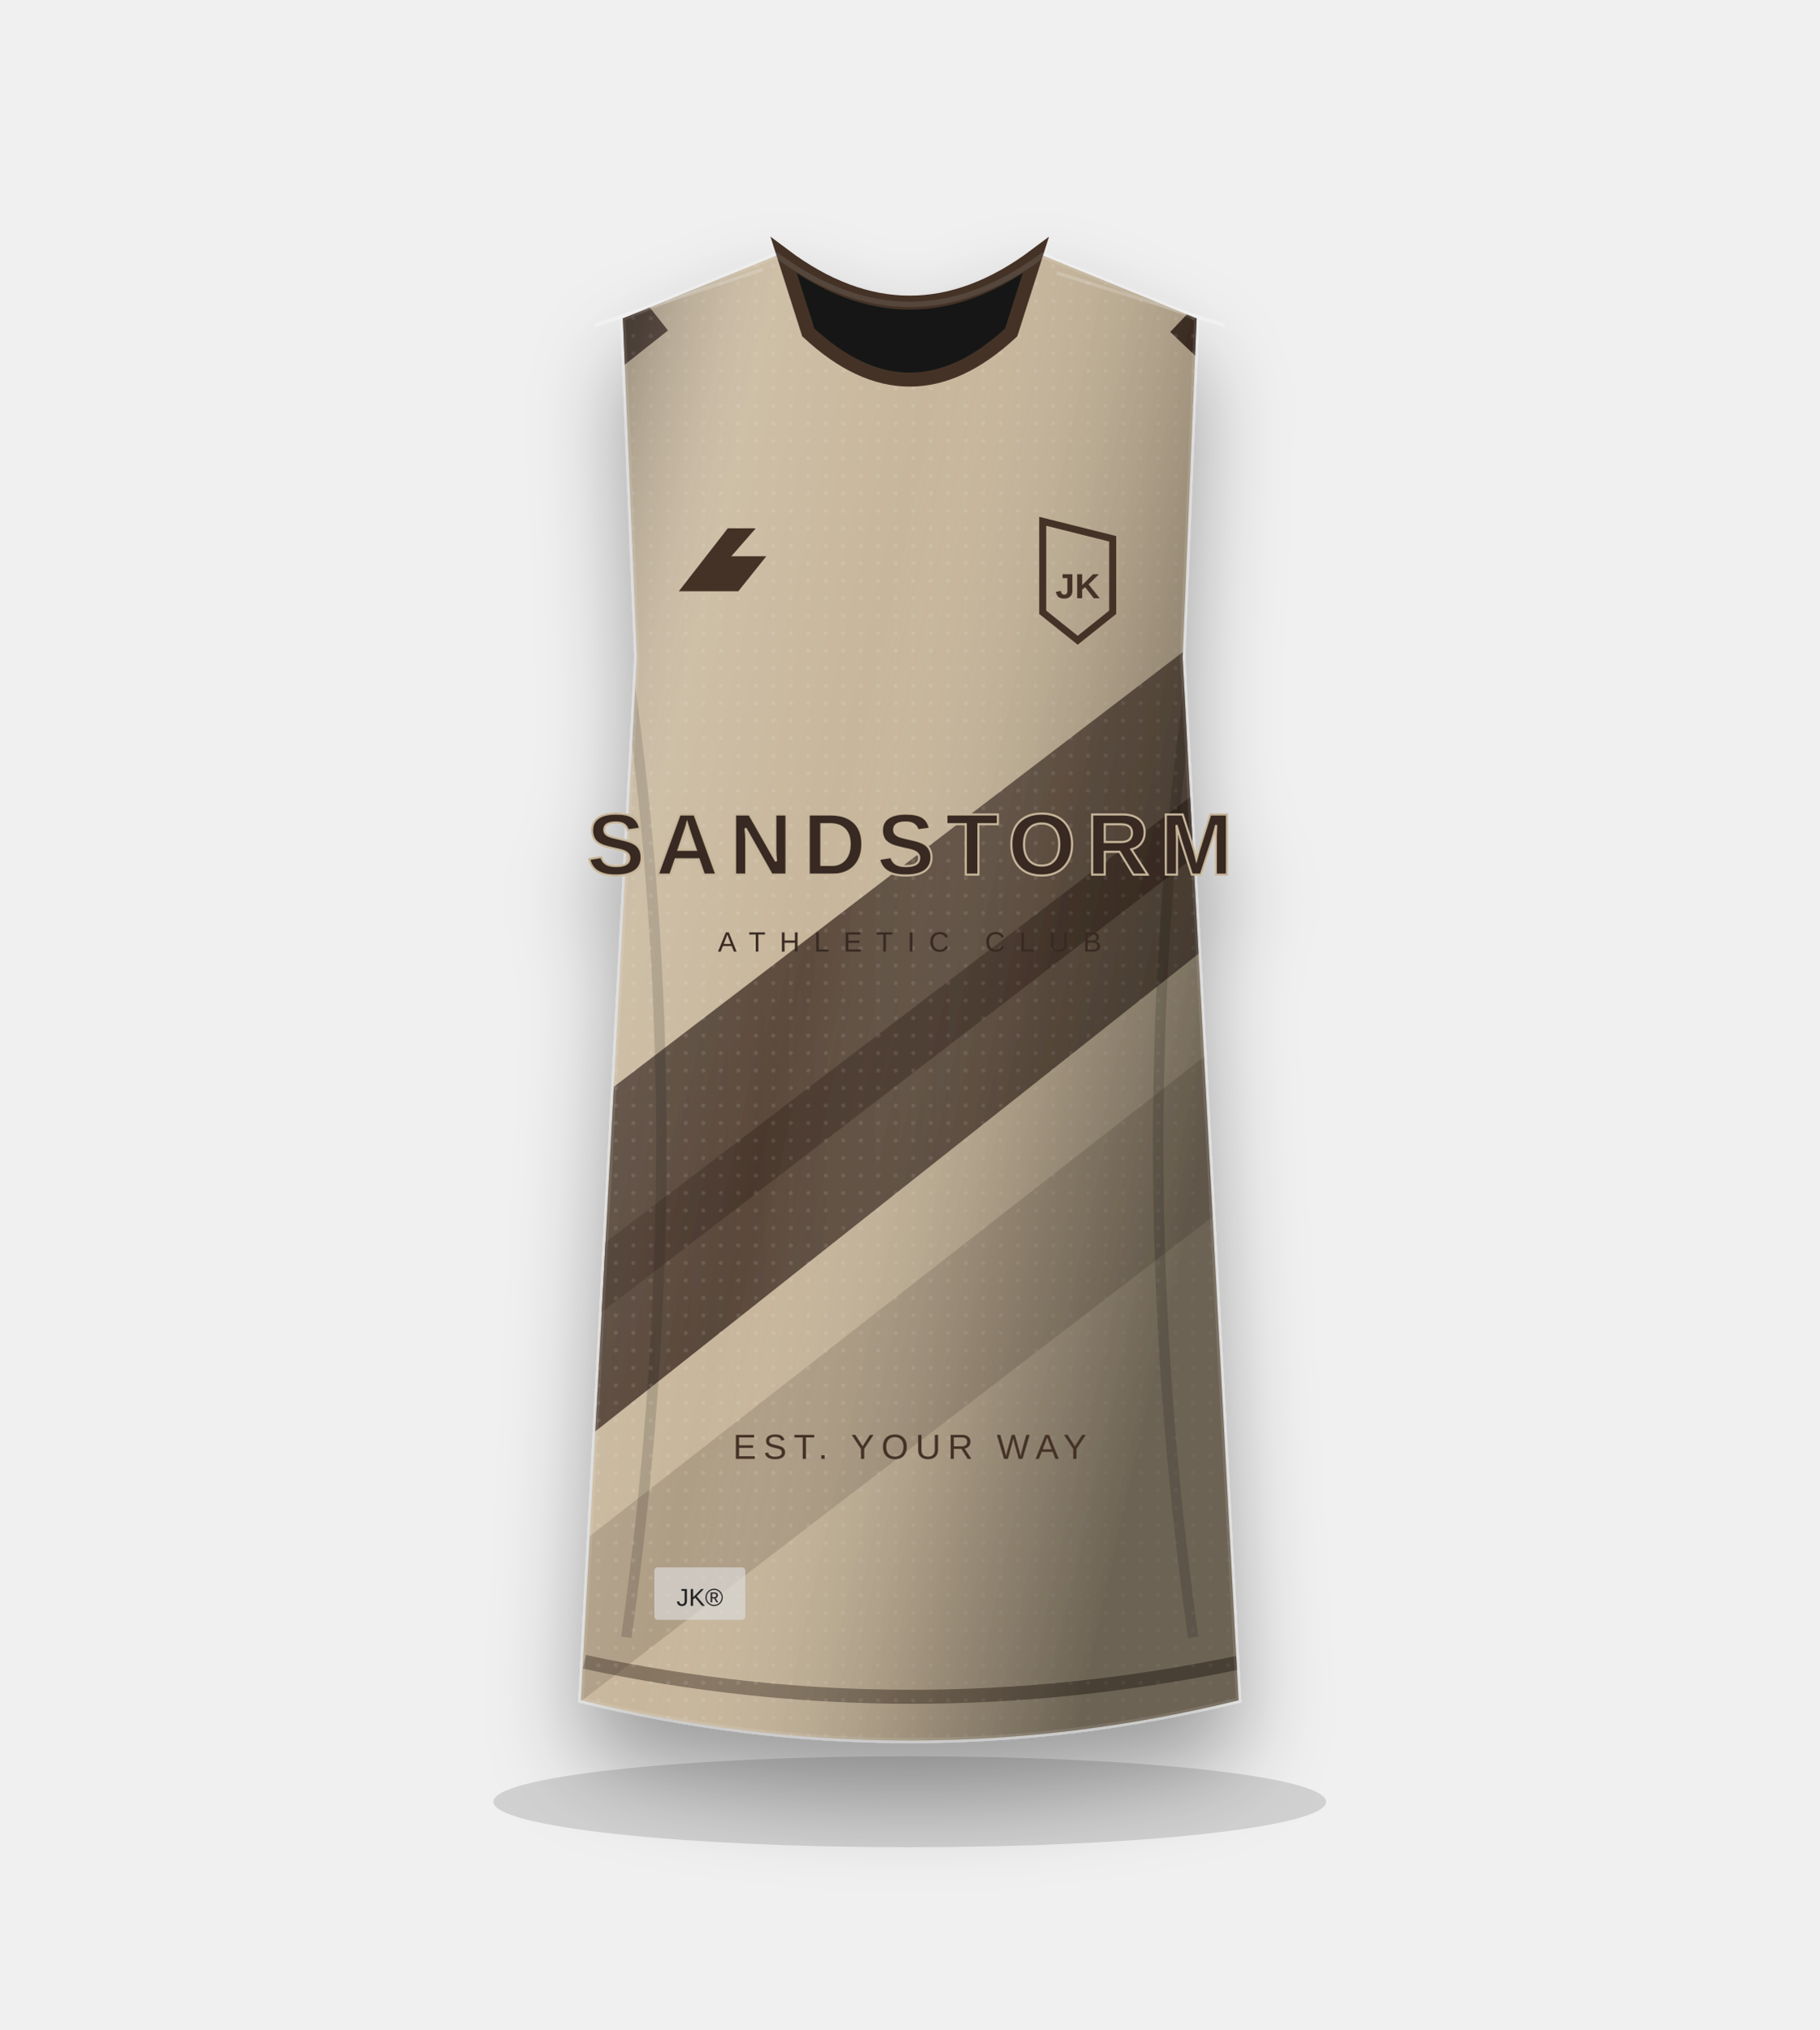
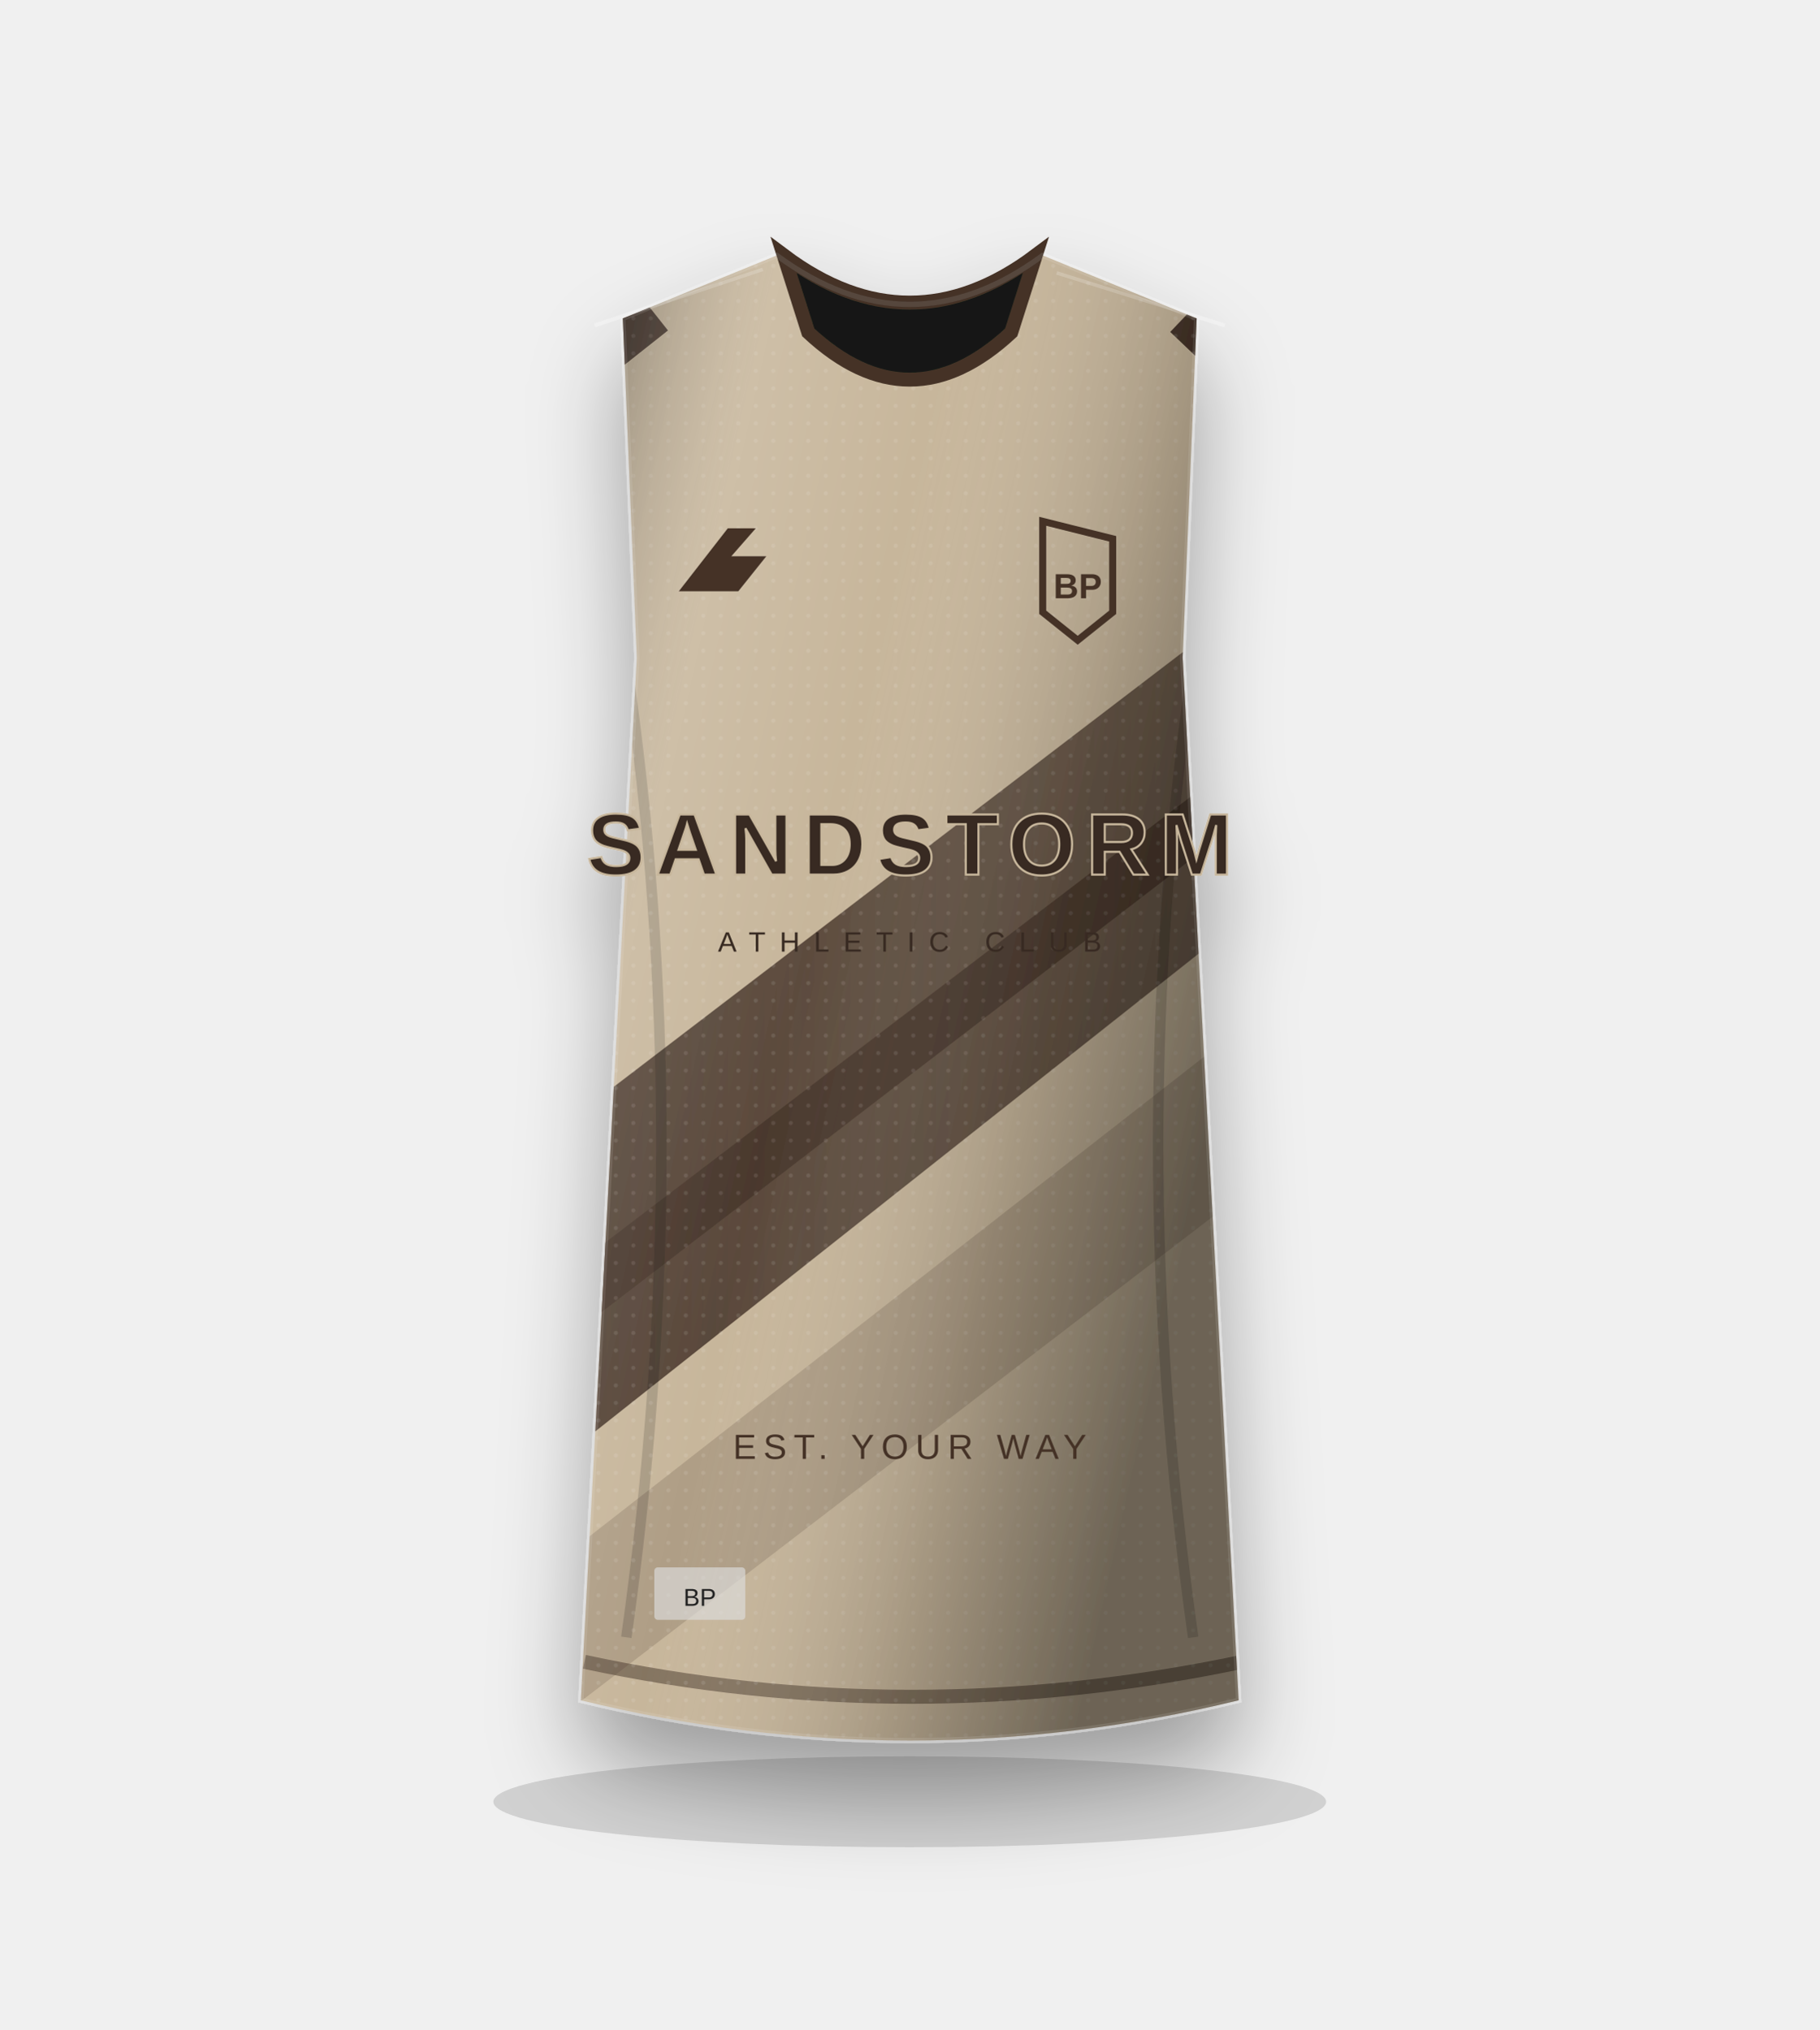
<svg xmlns="http://www.w3.org/2000/svg" width="520" height="580" viewBox="0 0 520 580">
  <defs>
    <linearGradient id="fabric" x1="0" y1="0" x2="1" y2=".5">
      <stop stop-color="#000" stop-opacity=".4" />
      <stop offset=".24" stop-color="#fff" stop-opacity=".12" />
      <stop offset=".46" stop-color="#fff" stop-opacity="0" />
      <stop offset=".77" stop-color="#000" stop-opacity=".17" />
      <stop offset="1" stop-color="#000" stop-opacity=".45" />
    </linearGradient>
    <linearGradient id="stripe">
      <stop stop-color="#443328" />
      <stop offset="1" stop-color="#443328" stop-opacity=".55" />
    </linearGradient>
    <pattern id="mesh" width="5" height="5" patternUnits="userSpaceOnUse">
      <circle cx="1" cy="1" r=".6" fill="#fff" opacity=".1" />
    </pattern>
    <clipPath id="shirt">
      <path d="M178 91 L222 73 Q260 101 298 73 L342 91 L338 188 L354 486 Q260 509 166 486 L182 188 Z" />
    </clipPath>
    <filter id="shadow">
      <feDropShadow dx="0" dy="15" stdDeviation="13" flood-opacity=".35" />
    </filter>
  </defs>
  <ellipse cx="260" cy="515" rx="119" ry="13" fill="#000" opacity=".13" />
  <g filter="url(#shadow)">
    <path d="M178 91 L222 73 Q260 101 298 73 L342 91 L338 188 L354 486 Q260 509 166 486 L182 188 Z" fill="#c7b69b" />
    <g clip-path="url(#shirt)">
      <path d="M65 395 L421 123 L462 178 L116 452 Z" fill="url(#stripe)" />
      <path d="M55 445 L441 151 L448 163 L60 461 Z" fill="#443328" opacity=".75" />
      <path d="M111 484 L439 228 L461 260 L139 507 Z" fill="#443328" opacity=".19" />
      <path d="M70 178 L185 87 M341 88 L449 191" stroke="#443328" stroke-width="19" />
      <path d="M85 178 L145 220 M374 220 L436 172" stroke="#443328" stroke-width="14" />
      <path d="M167 475 Q260 495 355 475" fill="none" stroke="#443328" stroke-width="4" opacity=".5" />
      <path d="M179 189 Q199 326 179 468 M341 189 Q321 326 341 468" fill="none" stroke="#000" stroke-width="3" opacity=".15" />
      <path d="M178 91 L222 73 Q260 101 298 73 L342 91 L338 188 L354 486 Q260 509 166 486 L182 188 Z" fill="url(#mesh)" />
      <path d="M178 91 L222 73 Q260 101 298 73 L342 91 L338 188 L354 486 Q260 509 166 486 L182 188 Z" fill="url(#fabric)" />
    </g>
    <path d="M224 73 Q260 100 296 73 L289 95 Q260 122 231 95 Z" fill="#121914" stroke="#443328" stroke-width="4" />
    <path d="M170 93 L218 77 M302 78 L350 93" stroke="#fff" stroke-opacity=".18" fill="none" />
    <path d="M178 91 L222 73 Q260 101 298 73 L342 91 L338 188 L354 486 Q260 509 166 486 L182 188 Z" fill="none" stroke="#fff" stroke-opacity=".1" stroke-width="1.5" />
    <path d="M208 151 l-14 18 h17 l8 -10 h-10 l7 -8z" fill="#443328" />
    <path d="M298 149 l20 5 v21 l-10 8 -10 -8z" fill="none" stroke="#443328" stroke-width="2" />
-     <text x="308" y="171" text-anchor="middle" font-family="Arial,sans-serif" font-size="10" font-weight="900" fill="#443328">JK</text>
+     <text x="308" y="171" text-anchor="middle" font-family="Arial,sans-serif" font-size="10" font-weight="900" fill="#443328">BP</text>
    <text x="260" y="250" text-anchor="middle" font-family="Arial,sans-serif" font-size="25" letter-spacing="3" font-weight="900" fill="#372b23" stroke="#c7b69b" stroke-width=".6">SANDSTORM</text>
    <text x="260" y="272" text-anchor="middle" font-family="Arial,sans-serif" font-size="8" letter-spacing="4" fill="#372b23">ATHLETIC CLUB</text>
    <text x="260" y="417" text-anchor="middle" font-family="Arial,sans-serif" font-size="10" letter-spacing="2" fill="#443328">EST. YOUR WAY</text>
    <rect x="187" y="448" width="26" height="15" rx="1" fill="#ddd" opacity=".65" />
-     <text x="200" y="459" text-anchor="middle" font-family="Arial,sans-serif" font-size="7" fill="#222">JK®</text>
+     <text x="200" y="459" text-anchor="middle" font-family="Arial,sans-serif" font-size="7" fill="#222">BP</text>
  </g>
</svg>
